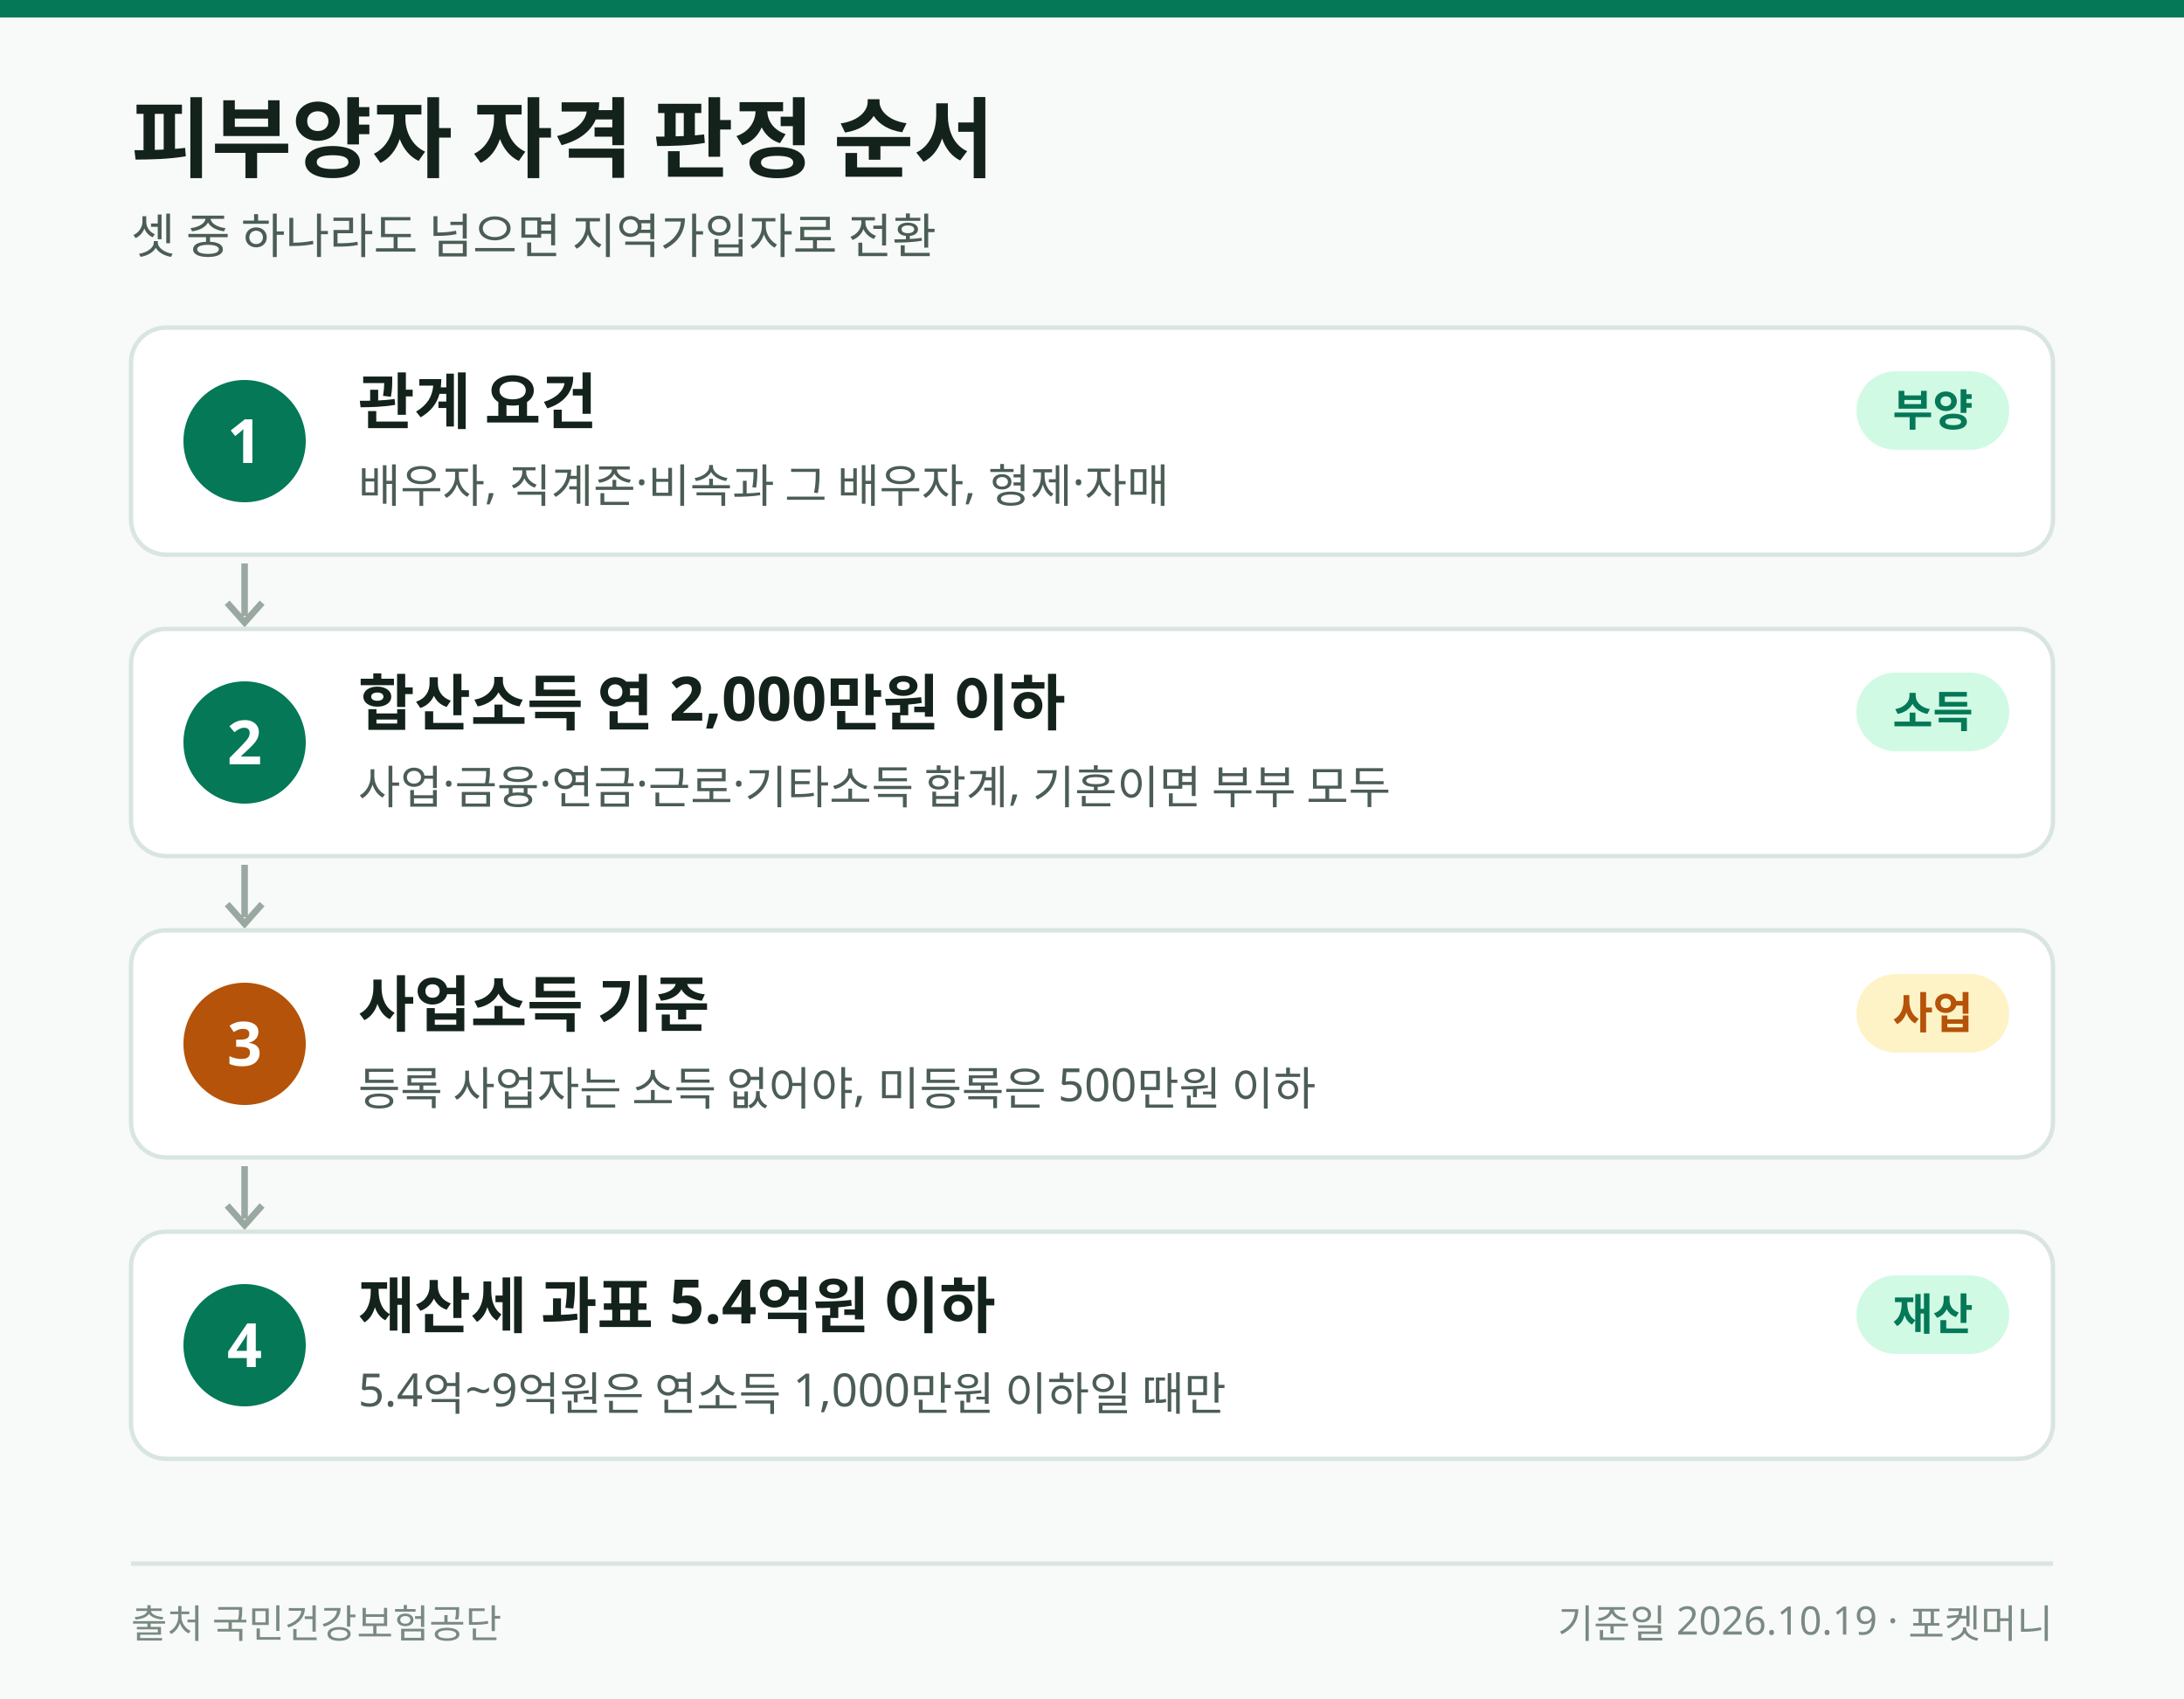
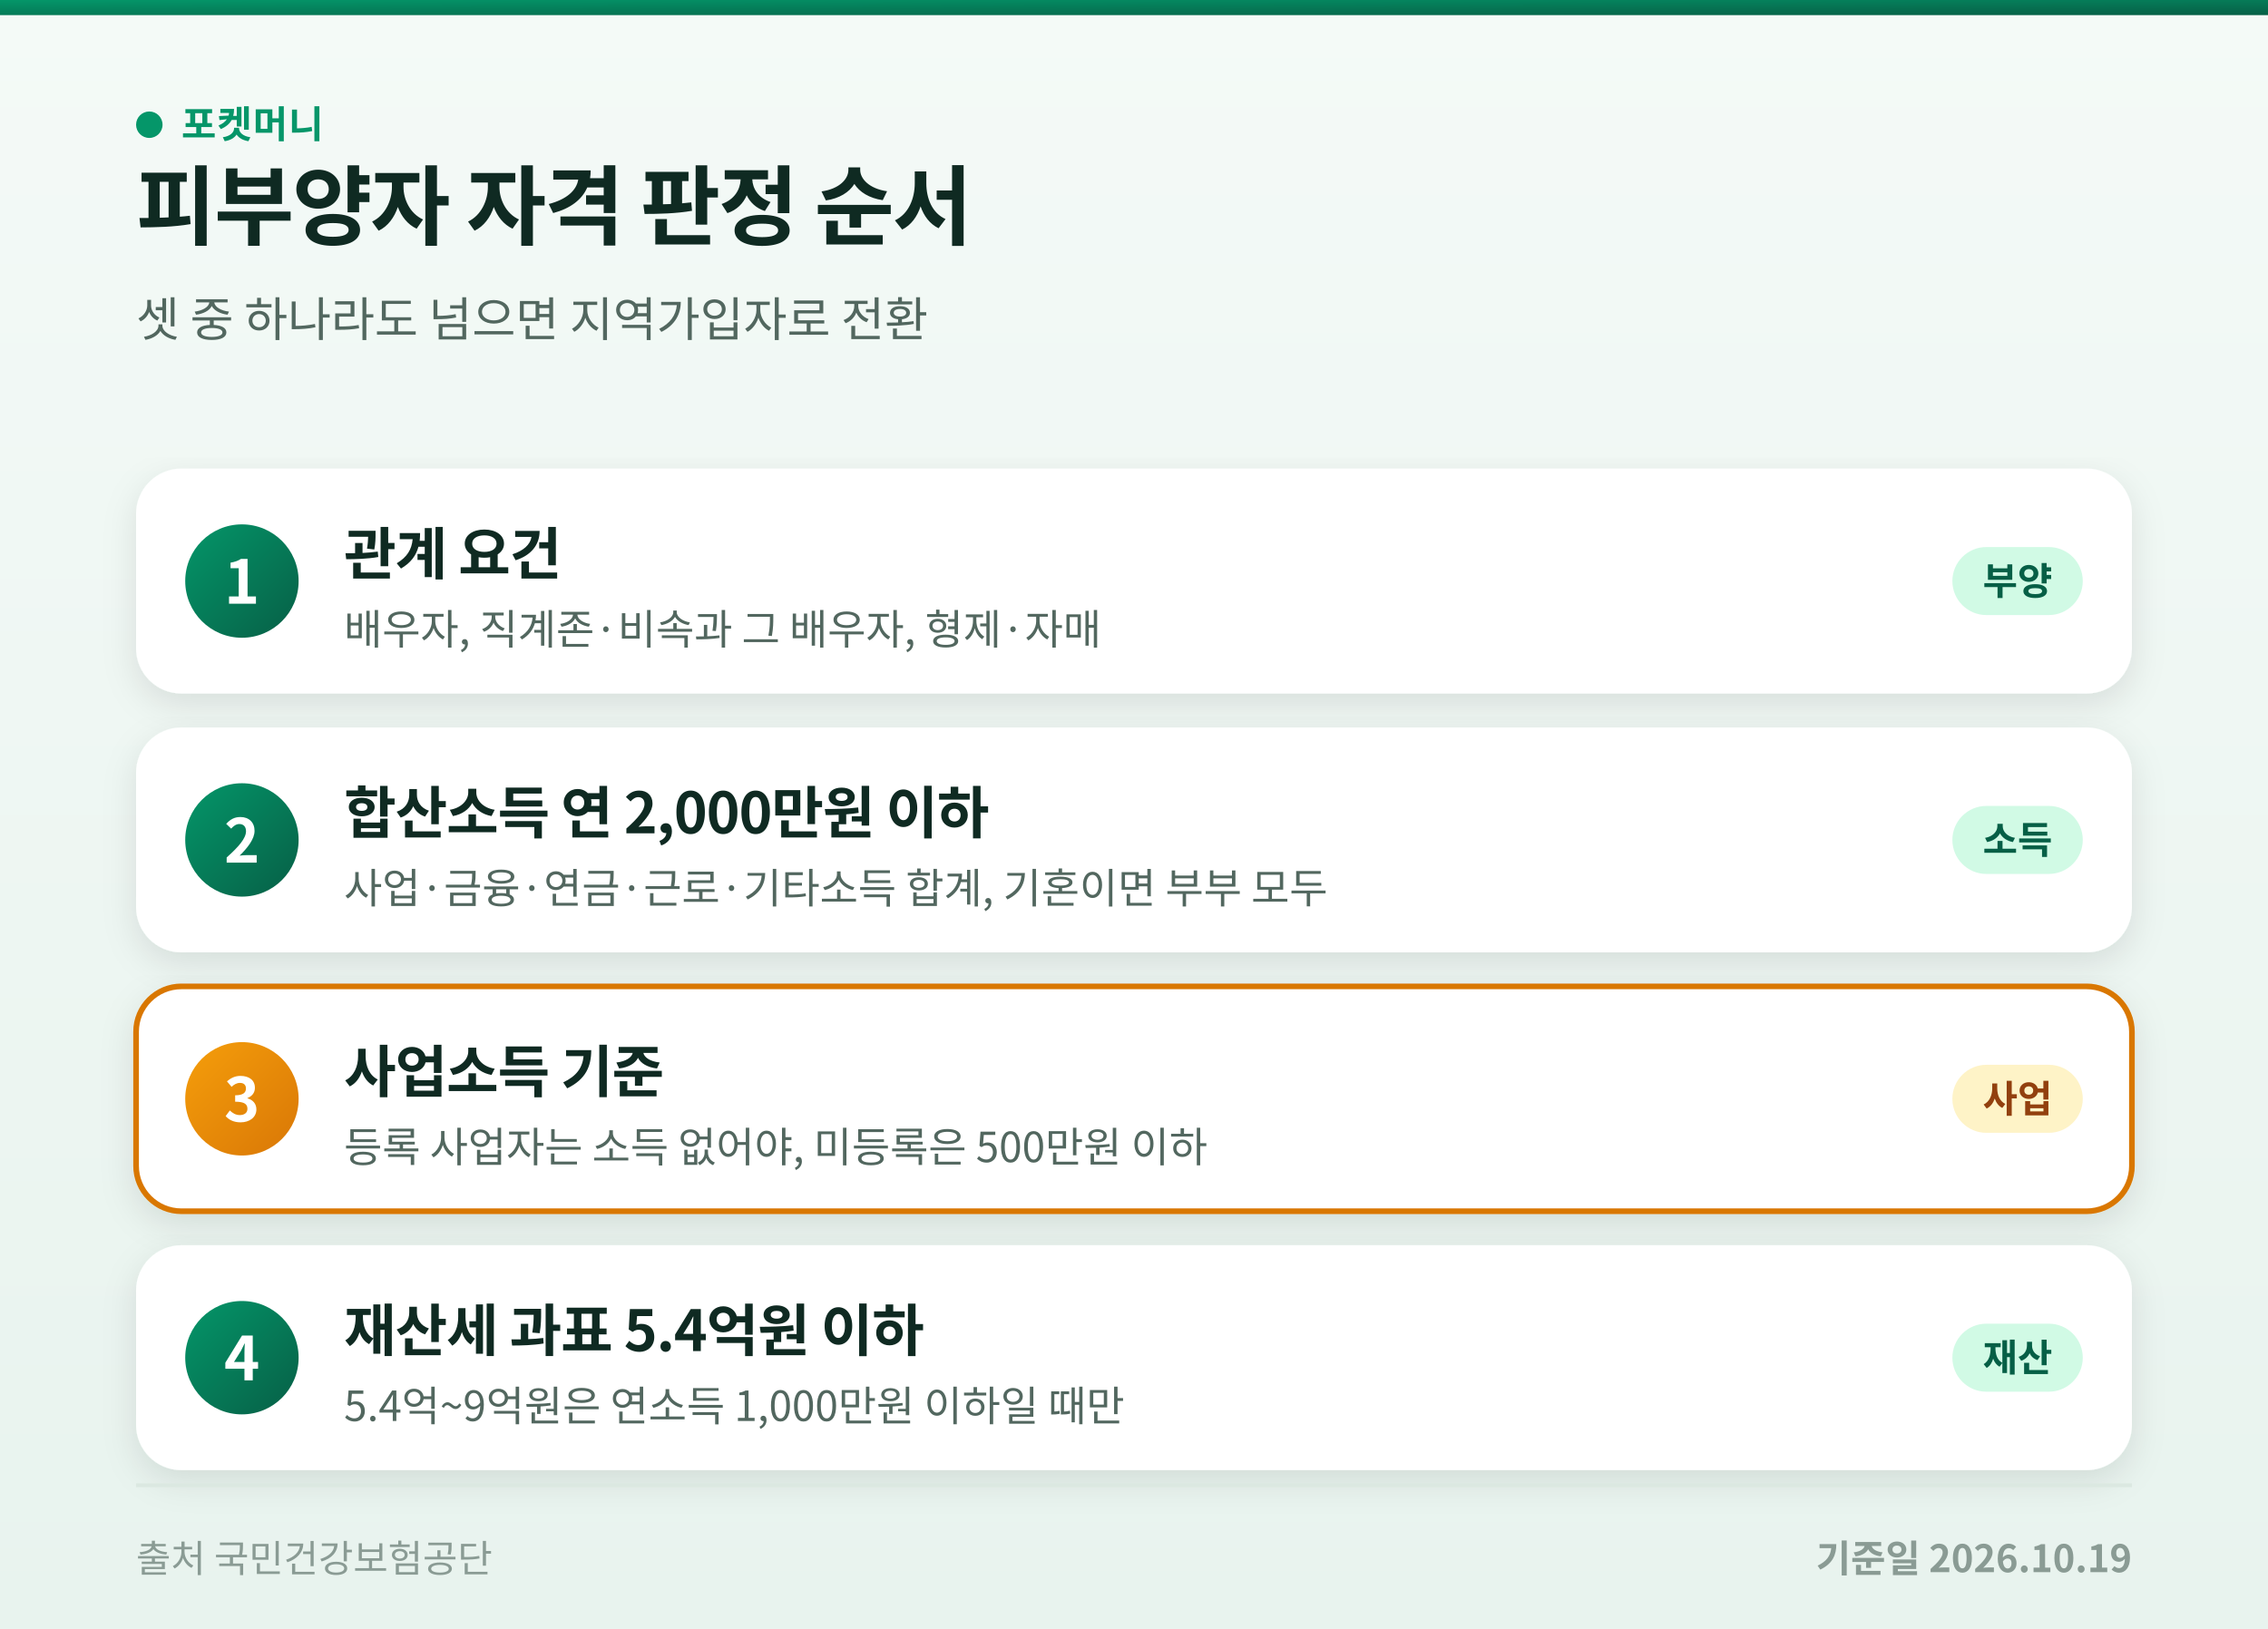
- <svg xmlns="http://www.w3.org/2000/svg" width="1000" height="778" viewBox="0 0 1000 778" role="img" aria-label="피부양자 자격 판정 순서">
-   <rect width="1000" height="778" fill="#f7faf8" />
-   <rect x="0" y="0" width="1000" height="8" fill="#047857" />
-   <text x="60" y="78" font-family="NanumGothic, 'Noto Sans KR', sans-serif" font-size="40" font-weight="700" fill="#13221b" text-anchor="start">피부양자 자격 판정 순서</text>
-   <text x="60" y="116" font-family="NanumGothic, 'Noto Sans KR', sans-serif" font-size="22" font-weight="400" fill="#4b5d55" text-anchor="start">셋 중 하나라도 넘으면 지역가입자로 전환</text>
-   <rect x="60" y="150" width="880" height="104" rx="16" fill="#ffffff" stroke="#d9e5df" stroke-width="2" />
-   <circle cx="112" cy="202" r="28" fill="#047857" />
-   <text x="112" y="212" font-family="NanumGothic, 'Noto Sans KR', sans-serif" font-size="28" font-weight="700" fill="#fff" text-anchor="middle">1</text>
-   <text x="164" y="194" font-family="NanumGothic, 'Noto Sans KR', sans-serif" font-size="28" font-weight="700" fill="#13221b" text-anchor="start">관계 요건</text>
-   <text x="164" y="230" font-family="NanumGothic, 'Noto Sans KR', sans-serif" font-size="21" font-weight="400" fill="#4b5d55" text-anchor="start">배우자, 직계존·비속과 그 배우자, 형제·자매</text>
-   <rect x="850" y="170" width="70" height="36" rx="18" fill="#d1fae5" />
-   <text x="885" y="195" font-family="NanumGothic, 'Noto Sans KR', sans-serif" font-size="20" font-weight="700" fill="#047857" text-anchor="middle">부양</text>
-   <path d="M112 258 v24" stroke="#9aa8a2" stroke-width="3" />
-   <path d="M104 276 l8 9 l8 -9" fill="none" stroke="#9aa8a2" stroke-width="3" />
-   <rect x="60" y="288" width="880" height="104" rx="16" fill="#ffffff" stroke="#d9e5df" stroke-width="2" />
-   <circle cx="112" cy="340" r="28" fill="#047857" />
-   <text x="112" y="350" font-family="NanumGothic, 'Noto Sans KR', sans-serif" font-size="28" font-weight="700" fill="#fff" text-anchor="middle">2</text>
-   <text x="164" y="332" font-family="NanumGothic, 'Noto Sans KR', sans-serif" font-size="28" font-weight="700" fill="#13221b" text-anchor="start">합산소득 연 2,000만원 이하</text>
-   <text x="164" y="368" font-family="NanumGothic, 'Noto Sans KR', sans-serif" font-size="21" font-weight="400" fill="#4b5d55" text-anchor="start">사업·금융·연금·근로·기타소득 합계, 기혼이면 부부 모두</text>
-   <rect x="850" y="308" width="70" height="36" rx="18" fill="#d1fae5" />
-   <text x="885" y="333" font-family="NanumGothic, 'Noto Sans KR', sans-serif" font-size="20" font-weight="700" fill="#047857" text-anchor="middle">소득</text>
-   <path d="M112 396 v24" stroke="#9aa8a2" stroke-width="3" />
-   <path d="M104 414 l8 9 l8 -9" fill="none" stroke="#9aa8a2" stroke-width="3" />
-   <rect x="60" y="426" width="880" height="104" rx="16" fill="#ffffff" stroke="#d9e5df" stroke-width="2" />
-   <circle cx="112" cy="478" r="28" fill="#b45309" />
-   <text x="112" y="488" font-family="NanumGothic, 'Noto Sans KR', sans-serif" font-size="28" font-weight="700" fill="#fff" text-anchor="middle">3</text>
-   <text x="164" y="470" font-family="NanumGothic, 'Noto Sans KR', sans-serif" font-size="28" font-weight="700" fill="#13221b" text-anchor="start">사업소득 기준</text>
-   <text x="164" y="506" font-family="NanumGothic, 'Noto Sans KR', sans-serif" font-size="21" font-weight="400" fill="#4b5d55" text-anchor="start">등록 사업자는 소득 없어야, 미등록은 500만원 이하</text>
-   <rect x="850" y="446" width="70" height="36" rx="18" fill="#fef3c7" />
-   <text x="885" y="471" font-family="NanumGothic, 'Noto Sans KR', sans-serif" font-size="20" font-weight="700" fill="#b45309" text-anchor="middle">사업</text>
-   <path d="M112 534 v24" stroke="#9aa8a2" stroke-width="3" />
-   <path d="M104 552 l8 9 l8 -9" fill="none" stroke="#9aa8a2" stroke-width="3" />
-   <rect x="60" y="564" width="880" height="104" rx="16" fill="#ffffff" stroke="#d9e5df" stroke-width="2" />
-   <circle cx="112" cy="616" r="28" fill="#047857" />
-   <text x="112" y="626" font-family="NanumGothic, 'Noto Sans KR', sans-serif" font-size="28" font-weight="700" fill="#fff" text-anchor="middle">4</text>
-   <text x="164" y="608" font-family="NanumGothic, 'Noto Sans KR', sans-serif" font-size="28" font-weight="700" fill="#13221b" text-anchor="start">재산세 과표 5.4억원 이하</text>
-   <text x="164" y="644" font-family="NanumGothic, 'Noto Sans KR', sans-serif" font-size="21" font-weight="400" fill="#4b5d55" text-anchor="start">5.4억~9억원은 연소득 1,000만원 이하일 때만</text>
-   <rect x="850" y="584" width="70" height="36" rx="18" fill="#d1fae5" />
-   <text x="885" y="609" font-family="NanumGothic, 'Noto Sans KR', sans-serif" font-size="20" font-weight="700" fill="#047857" text-anchor="middle">재산</text>
-   <line x1="60" y1="716" x2="940" y2="716" stroke="#d9e5df" stroke-width="2" />
-   <text x="60" y="750" font-family="NanumGothic, 'Noto Sans KR', sans-serif" font-size="18" font-weight="400" fill="#7a8a83" text-anchor="start">출처 국민건강보험공단</text>
-   <text x="940" y="750" font-family="NanumGothic, 'Noto Sans KR', sans-serif" font-size="18" font-weight="400" fill="#7a8a83" text-anchor="end">기준일 2026.10.19 · 포켓머니</text>
+ <svg xmlns="http://www.w3.org/2000/svg" width="1200" height="862" viewBox="0 0 1200 862">
+   <defs>
+     <linearGradient id="bg" x1="0" y1="0" x2="0" y2="1">
+       <stop offset="0" stop-color="#f4faf7" />
+       <stop offset="1" stop-color="#e8f3ee" />
+     </linearGradient>
+     <linearGradient id="acc" x1="0" y1="0" x2="1" y2="1">
+       <stop offset="0" stop-color="#059669" />
+       <stop offset="1" stop-color="#065f46" />
+     </linearGradient>
+     <linearGradient id="accH" x1="0" y1="0" x2="1" y2="0">
+       <stop offset="0" stop-color="#6ee7b7" />
+       <stop offset="1" stop-color="#059669" />
+     </linearGradient>
+     <linearGradient id="accHD" x1="0" y1="0" x2="1" y2="0">
+       <stop offset="0" stop-color="#059669" />
+       <stop offset="1" stop-color="#065f46" />
+     </linearGradient>
+     <linearGradient id="accV" x1="0" y1="0" x2="0" y2="1">
+       <stop offset="0" stop-color="#6ee7b7" />
+       <stop offset="1" stop-color="#059669" />
+     </linearGradient>
+     <linearGradient id="accVD" x1="0" y1="0" x2="0" y2="1">
+       <stop offset="0" stop-color="#059669" />
+       <stop offset="1" stop-color="#065f46" />
+     </linearGradient>
+     <linearGradient id="wrn" x1="0" y1="0" x2="1" y2="1">
+       <stop offset="0" stop-color="#f59e0b" />
+       <stop offset="1" stop-color="#d97706" />
+     </linearGradient>
+     <filter id="sh" x="-5%" y="-10%" width="110%" height="130%">
+       <feGaussianBlur in="SourceAlpha" stdDeviation="9" />
+       <feOffset dy="6" />
+       <feComponentTransfer>
+         <feFuncA type="linear" slope="0.10" />
+       </feComponentTransfer>
+       <feMerge>
+         <feMergeNode />
+         <feMergeNode in="SourceGraphic" />
+       </feMerge>
+     </filter>
+   </defs>
+   <rect width="1200" height="862" fill="url(#bg)" />
+   <rect width="1200" height="8" fill="url(#acc)" />
+   <circle cx="79" cy="66" r="7" fill="#059669" />
+   <text x="96" y="73" font-family="Pretendard, 'Noto Sans CJK KR', NanumGothic, sans-serif" font-size="20" font-weight="700" fill="#059669" text-anchor="start" letter-spacing="0.5">포켓머니</text>
+   <text x="72" y="126" font-family="Pretendard, 'Noto Sans CJK KR', NanumGothic, sans-serif" font-size="46" font-weight="800" fill="#0f2a22" text-anchor="start" letter-spacing="-1">피부양자 자격 판정 순서</text>
+   <text x="72" y="178" font-family="Pretendard, 'Noto Sans CJK KR', NanumGothic, sans-serif" font-size="25" font-weight="500" fill="#52675f" text-anchor="start">셋 중 하나라도 넘으면 지역가입자로 전환</text>
+   <g transform="translate(0 248)">
+     <g filter="url(#sh)">
+       <rect x="72" y="0" width="1056" height="119" rx="24" ry="24" fill="#ffffff" />
+     </g>
+     <circle cx="128" cy="59.5" r="30" fill="url(#acc)" />
+     <text x="128" y="71.5" font-family="Pretendard, 'Noto Sans CJK KR', NanumGothic, sans-serif" font-size="32" font-weight="800" fill="#fff" text-anchor="middle">1</text>
+     <text x="182" y="56" font-family="Pretendard, 'Noto Sans CJK KR', NanumGothic, sans-serif" font-size="30" font-weight="700" fill="#0f2a22" text-anchor="start" letter-spacing="-0.5">관계 요건</text>
+     <text x="182" y="93" font-family="Pretendard, 'Noto Sans CJK KR', NanumGothic, sans-serif" font-size="22" font-weight="500" fill="#52675f" text-anchor="start">배우자, 직계존·비속과 그 배우자, 형제·자매</text>
+     <rect x="1033" y="41.5" width="69" height="36" rx="18" ry="18" fill="#d1fae5" />
+     <text x="1067.5" y="66.7" font-family="Pretendard, 'Noto Sans CJK KR', NanumGothic, sans-serif" font-size="20" font-weight="700" fill="#065f46" text-anchor="middle">부양</text>
+     <g filter="url(#sh)">
+       <rect x="72" y="137" width="1056" height="119" rx="24" ry="24" fill="#ffffff" />
+     </g>
+     <circle cx="128" cy="196.5" r="30" fill="url(#acc)" />
+     <text x="128" y="208.5" font-family="Pretendard, 'Noto Sans CJK KR', NanumGothic, sans-serif" font-size="32" font-weight="800" fill="#fff" text-anchor="middle">2</text>
+     <text x="182" y="193" font-family="Pretendard, 'Noto Sans CJK KR', NanumGothic, sans-serif" font-size="30" font-weight="700" fill="#0f2a22" text-anchor="start" letter-spacing="-0.5">합산소득 연 2,000만원 이하</text>
+     <text x="182" y="230" font-family="Pretendard, 'Noto Sans CJK KR', NanumGothic, sans-serif" font-size="22" font-weight="500" fill="#52675f" text-anchor="start">사업·금융·연금·근로·기타소득 합계, 기혼이면 부부 모두</text>
+     <rect x="1033" y="178.5" width="69" height="36" rx="18" ry="18" fill="#d1fae5" />
+     <text x="1067.5" y="203.7" font-family="Pretendard, 'Noto Sans CJK KR', NanumGothic, sans-serif" font-size="20" font-weight="700" fill="#065f46" text-anchor="middle">소득</text>
+     <g filter="url(#sh)">
+       <rect x="72" y="274" width="1056" height="119" rx="24" ry="24" fill="#ffffff" stroke="#d97706" stroke-width="3" />
+     </g>
+     <circle cx="128" cy="333.5" r="30" fill="url(#wrn)" />
+     <text x="128" y="345.5" font-family="Pretendard, 'Noto Sans CJK KR', NanumGothic, sans-serif" font-size="32" font-weight="800" fill="#fff" text-anchor="middle">3</text>
+     <text x="182" y="330" font-family="Pretendard, 'Noto Sans CJK KR', NanumGothic, sans-serif" font-size="30" font-weight="700" fill="#0f2a22" text-anchor="start" letter-spacing="-0.5">사업소득 기준</text>
+     <text x="182" y="367" font-family="Pretendard, 'Noto Sans CJK KR', NanumGothic, sans-serif" font-size="22" font-weight="500" fill="#52675f" text-anchor="start">등록 사업자는 소득 없어야, 미등록은 500만원 이하</text>
+     <rect x="1033" y="315.5" width="69" height="36" rx="18" ry="18" fill="#fef3c7" />
+     <text x="1067.5" y="340.7" font-family="Pretendard, 'Noto Sans CJK KR', NanumGothic, sans-serif" font-size="20" font-weight="700" fill="#92400e" text-anchor="middle">사업</text>
+     <g filter="url(#sh)">
+       <rect x="72" y="411" width="1056" height="119" rx="24" ry="24" fill="#ffffff" />
+     </g>
+     <circle cx="128" cy="470.5" r="30" fill="url(#acc)" />
+     <text x="128" y="482.5" font-family="Pretendard, 'Noto Sans CJK KR', NanumGothic, sans-serif" font-size="32" font-weight="800" fill="#fff" text-anchor="middle">4</text>
+     <text x="182" y="467" font-family="Pretendard, 'Noto Sans CJK KR', NanumGothic, sans-serif" font-size="30" font-weight="700" fill="#0f2a22" text-anchor="start" letter-spacing="-0.5">재산세 과표 5.4억원 이하</text>
+     <text x="182" y="504" font-family="Pretendard, 'Noto Sans CJK KR', NanumGothic, sans-serif" font-size="22" font-weight="500" fill="#52675f" text-anchor="start">5.4억~9억원은 연소득 1,000만원 이하일 때만</text>
+     <rect x="1033" y="452.5" width="69" height="36" rx="18" ry="18" fill="#d1fae5" />
+     <text x="1067.5" y="477.7" font-family="Pretendard, 'Noto Sans CJK KR', NanumGothic, sans-serif" font-size="20" font-weight="700" fill="#065f46" text-anchor="middle">재산</text>
+   </g>
+   <line x1="72" y1="786" x2="1128" y2="786" stroke="#dbe8e1" stroke-width="2" />
+   <text x="72" y="832" font-family="Pretendard, 'Noto Sans CJK KR', NanumGothic, sans-serif" font-size="20" font-weight="500" fill="#8a9b94" text-anchor="start">출처  국민건강보험공단</text>
+   <text x="1128" y="832" font-family="Pretendard, 'Noto Sans CJK KR', NanumGothic, sans-serif" font-size="20" font-weight="600" fill="#8a9b94" text-anchor="end">기준일 2026.10.19</text>
</svg>
